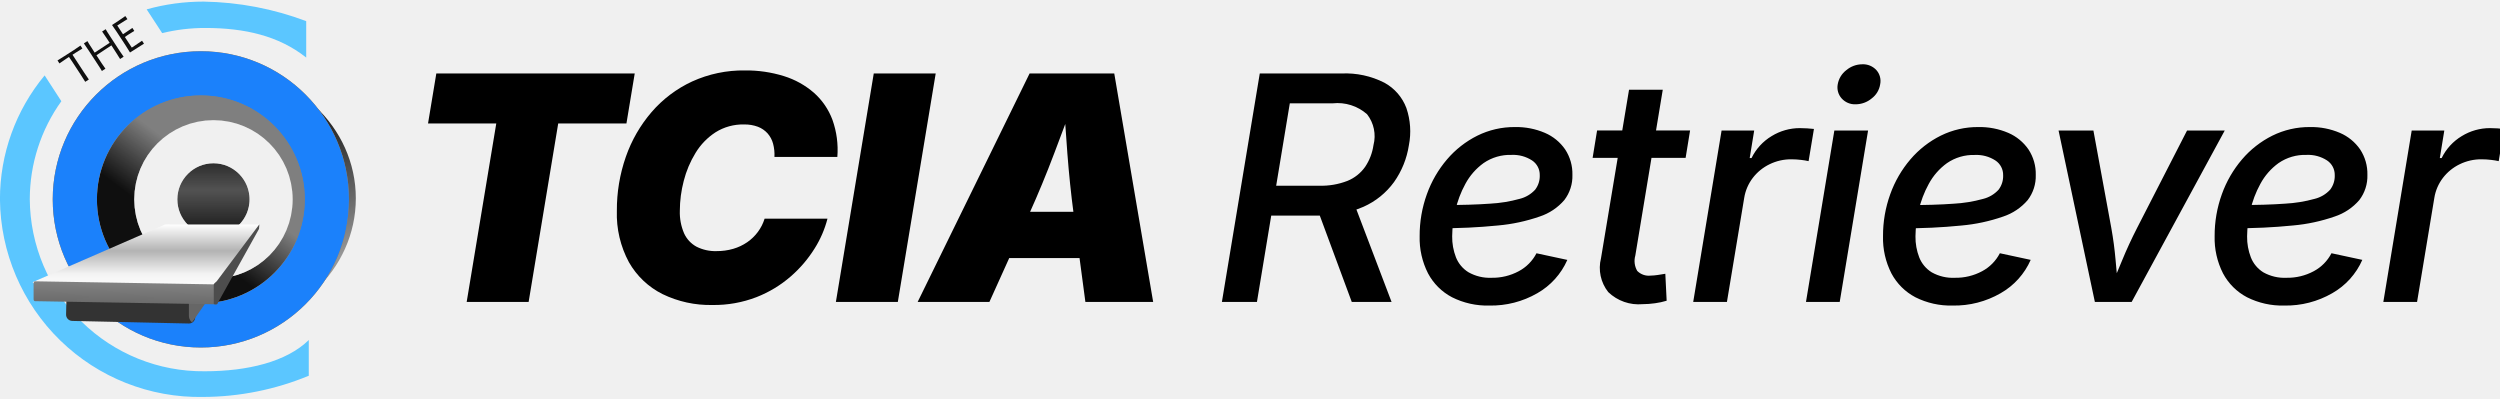
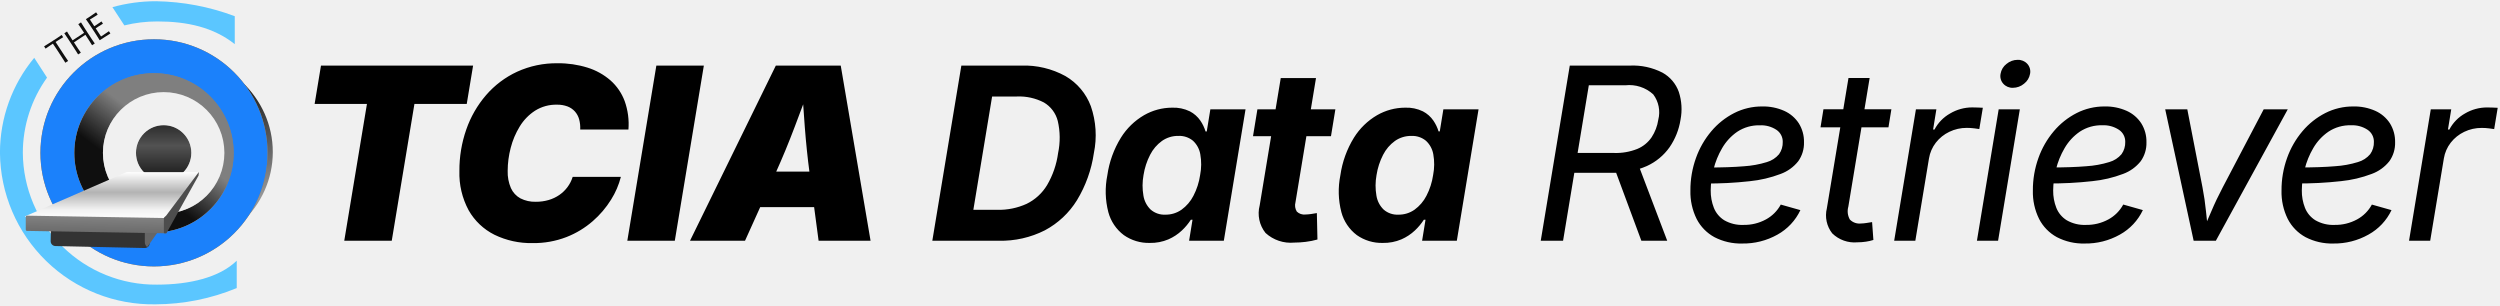
- <svg xmlns="http://www.w3.org/2000/svg" width="207" height="33" viewBox="0 0 207 33">
+ <svg xmlns="http://www.w3.org/2000/svg" width="270" height="33" viewBox="0 0 270 33">
  <defs>
    <linearGradient id="a" x1="0.425" y1="0.363" x2="0.695" y2="0.857" gradientUnits="objectBoundingBox">
      <stop offset="0" stop-color="#f2f2f2" />
      <stop offset="0.14" stop-color="#e6e6e6" />
      <stop offset="0.39" stop-color="#c7c7c7" />
      <stop offset="0.73" stop-color="#949494" />
      <stop offset="1" stop-color="#666" />
    </linearGradient>
    <linearGradient id="b" x1="0.407" y1="0.625" x2="0.744" y2="0.175" gradientUnits="objectBoundingBox">
      <stop offset="0" stop-color="#fff" />
      <stop offset="0.21" stop-color="#c8c8c8" />
      <stop offset="0.47" stop-color="gray" />
    </linearGradient>
    <linearGradient id="c" x1="0.5" y1="1" x2="0.5" y2="-0.001" gradientUnits="objectBoundingBox">
      <stop offset="0" stop-color="#fff" />
      <stop offset="0.22" stop-color="#f2f2f2" />
      <stop offset="0.53" stop-color="#bbb" />
      <stop offset="0.58" stop-color="#b3b3b3" />
      <stop offset="1" stop-color="#fff" />
    </linearGradient>
    <linearGradient id="e" x1="0.228" y1="2.659" x2="0.767" y2="-1.692" gradientUnits="objectBoundingBox">
      <stop offset="0" stop-color="#4d4d4d" />
      <stop offset="0.17" stop-color="#575757" />
      <stop offset="0.45" stop-color="#717171" />
      <stop offset="0.82" stop-color="#9b9b9b" />
      <stop offset="1" stop-color="#b3b3b3" />
    </linearGradient>
    <linearGradient id="f" x1="0.118" y1="81.808" x2="0.675" y2="81.49" gradientUnits="objectBoundingBox">
      <stop offset="0.17" stop-color="#ccc" />
      <stop offset="1" stop-color="#4d4d4d" />
    </linearGradient>
    <clipPath id="h">
-       <rect width="207" height="33" />
+       <rect width="270" height="33" />
    </clipPath>
  </defs>
  <g id="g" clip-path="url(#h)">
+     <path d="M1.98-14.777l.686-4.139H19.094l-.686,4.139H12.759L10.309,0H5.18L7.63-14.777ZM25.522.254a9.015,9.015,0,0,1-4.12-.9,6.578,6.578,0,0,1-2.787-2.641,8.389,8.389,0,0,1-1-4.253,13.33,13.33,0,0,1,.743-4.475,11.429,11.429,0,0,1,2.139-3.713,9.966,9.966,0,0,1,3.352-2.526,10.187,10.187,0,0,1,4.367-.914,10.47,10.47,0,0,1,3.231.47,6.9,6.9,0,0,1,2.482,1.377,5.593,5.593,0,0,1,1.536,2.241,7.368,7.368,0,0,1,.406,3.072H30.663a3.52,3.52,0,0,0-.114-1.1,2.121,2.121,0,0,0-.457-.851,2.072,2.072,0,0,0-.8-.546,3.106,3.106,0,0,0-1.143-.19,4.257,4.257,0,0,0-2.361.647,5.328,5.328,0,0,0-1.657,1.708,8.354,8.354,0,0,0-.978,2.317,9.9,9.9,0,0,0-.324,2.476,4.368,4.368,0,0,0,.349,1.86,2.368,2.368,0,0,0,1.028,1.111,3.436,3.436,0,0,0,1.657.368,4.863,4.863,0,0,0,1.39-.19,4.037,4.037,0,0,0,1.155-.546,3.745,3.745,0,0,0,.882-.851,3.67,3.67,0,0,0,.559-1.1h5.205A8.652,8.652,0,0,1,34-4.443,10.219,10.219,0,0,1,32.022-2.12,9.669,9.669,0,0,1,29.184-.4,9.77,9.77,0,0,1,25.522.254Zm18.493-19.17L40.879,0H35.75l3.136-18.916ZM42.521,0l9.268-18.916H58.8L62.021,0H56.409l-.978-7.338q-.317-2.387-.514-4.958t-.336-5.11h1.168q-.952,2.539-1.923,5.11t-2.05,4.958L48.462,0Zm5.142-3.631L48.3-7.465h10.41l-.635,3.834ZM75.862,0H70.441l.548-3.339h4.719a7.229,7.229,0,0,0,3.174-.649A5.283,5.283,0,0,0,81.08-6a9.29,9.29,0,0,0,1.195-3.47,8.012,8.012,0,0,0-.037-3.471,3.235,3.235,0,0,0-1.5-1.994,5.786,5.786,0,0,0-2.917-.643H72.935l.554-3.339H78.3a9.241,9.241,0,0,1,4.772,1.136,6.317,6.317,0,0,1,2.741,3.253,9.574,9.574,0,0,1,.324,5.069,13.567,13.567,0,0,1-1.823,5.08A9.09,9.09,0,0,1,80.854-1.13,10.472,10.472,0,0,1,75.862,0ZM75.7-18.916,72.569,0H68.69l3.136-18.916ZM92.171.236a4.654,4.654,0,0,1-2.8-.846A4.577,4.577,0,0,1,87.7-3.089a8.862,8.862,0,0,1-.107-3.99,10.546,10.546,0,0,1,1.463-4.049,7.244,7.244,0,0,1,2.5-2.431,6.091,6.091,0,0,1,3.022-.813,4.007,4.007,0,0,1,1.933.4,3.121,3.121,0,0,1,1.128,1A4.239,4.239,0,0,1,98.2-11.8h.129l.389-2.389h3.8L100.173,0h-3.75l.369-2.272h-.178a6.165,6.165,0,0,1-.966,1.16,5.1,5.1,0,0,1-1.458.962A4.889,4.889,0,0,1,92.171.236Zm1.691-3.052a2.966,2.966,0,0,0,1.746-.538,4.239,4.239,0,0,0,1.283-1.5,7.063,7.063,0,0,0,.722-2.239,6.083,6.083,0,0,0,.02-2.241,2.581,2.581,0,0,0-.794-1.468,2.309,2.309,0,0,0-1.575-.52,3,3,0,0,0-1.774.544,4.178,4.178,0,0,0-1.276,1.494A7.17,7.17,0,0,0,91.5-7.09a6.347,6.347,0,0,0-.011,2.214,2.681,2.681,0,0,0,.784,1.514A2.254,2.254,0,0,0,93.862-2.816Zm18.359-11.378-.475,2.9h-8.421l.475-2.9Zm-5.9-3.377h3.807L107.911-4.155a1.268,1.268,0,0,0,.144,1.005,1.145,1.145,0,0,0,.932.316,4.906,4.906,0,0,0,.62-.054q.4-.054.614-.1l.064,2.855A8.541,8.541,0,0,1,109,.122,10.2,10.2,0,0,1,107.778.2a4.033,4.033,0,0,1-3.1-1.039,3.386,3.386,0,0,1-.632-2.978ZM117.335.236a4.654,4.654,0,0,1-2.8-.846,4.577,4.577,0,0,1-1.667-2.479,8.862,8.862,0,0,1-.107-3.99,10.546,10.546,0,0,1,1.463-4.049,7.244,7.244,0,0,1,2.5-2.431,6.091,6.091,0,0,1,3.022-.813,4.007,4.007,0,0,1,1.933.4,3.121,3.121,0,0,1,1.128,1,4.239,4.239,0,0,1,.559,1.166h.129l.389-2.389h3.8L125.337,0h-3.75l.369-2.272h-.178a6.165,6.165,0,0,1-.966,1.16,5.1,5.1,0,0,1-1.458.962A4.889,4.889,0,0,1,117.335.236Zm1.691-3.052a2.966,2.966,0,0,0,1.746-.538,4.239,4.239,0,0,0,1.283-1.5,7.063,7.063,0,0,0,.722-2.239,6.083,6.083,0,0,0,.02-2.241A2.581,2.581,0,0,0,122-10.8a2.309,2.309,0,0,0-1.575-.52,3,3,0,0,0-1.774.544,4.178,4.178,0,0,0-1.276,1.494,7.17,7.17,0,0,0-.711,2.192,6.347,6.347,0,0,0-.011,2.214,2.681,2.681,0,0,0,.784,1.514A2.254,2.254,0,0,0,119.027-2.816ZM134.4,0l3.136-18.916h6.475a7,7,0,0,1,3.536.762,3.847,3.847,0,0,1,1.765,2.082,5.984,5.984,0,0,1,.184,3,7.2,7.2,0,0,1-1.181,2.971,6.109,6.109,0,0,1-2.45,2.031,8.7,8.7,0,0,1-3.758.736h-5.142l.355-2.146h5.015a6.2,6.2,0,0,0,2.5-.438,3.5,3.5,0,0,0,1.536-1.25,4.731,4.731,0,0,0,.724-1.9,3.228,3.228,0,0,0-.546-2.742,3.838,3.838,0,0,0-3.021-.978h-3.936L136.812,0Zm10.867,0-3.161-8.519h2.717L148.06,0ZM156.16.3a6.16,6.16,0,0,1-3-.686,4.664,4.664,0,0,1-1.923-1.968,6.534,6.534,0,0,1-.673-3.072,10.21,10.21,0,0,1,.6-3.51,9.308,9.308,0,0,1,1.663-2.895,7.949,7.949,0,0,1,2.469-1.961,6.576,6.576,0,0,1,3.015-.711,5.573,5.573,0,0,1,2.387.476,3.67,3.67,0,0,1,1.574,1.346,3.711,3.711,0,0,1,.559,2.05,3.364,3.364,0,0,1-.616,2.038A4.327,4.327,0,0,1,160.3-7.211a13,13,0,0,1-3.32.781,40.512,40.512,0,0,1-4.831.248l.3-1.727q2.323,0,3.885-.133a10.648,10.648,0,0,0,2.482-.451,2.693,2.693,0,0,0,1.32-.851,2.159,2.159,0,0,0,.4-1.333,1.527,1.527,0,0,0-.679-1.3,2.986,2.986,0,0,0-1.784-.489,4.217,4.217,0,0,0-2.444.692A5.473,5.473,0,0,0,153.989-10a8.6,8.6,0,0,0-.933,2.3,9.513,9.513,0,0,0-.3,2.266,4.97,4.97,0,0,0,.343,1.885,2.8,2.8,0,0,0,1.124,1.339,3.834,3.834,0,0,0,2.076.5,4.886,4.886,0,0,0,2.418-.59,3.965,3.965,0,0,0,1.606-1.606l2.12.6a5.9,5.9,0,0,1-2.482,2.647A7.509,7.509,0,0,1,156.16.3Zm16.11-14.5-.317,1.955h-7.338l.317-1.955Zm-4.634-3.377h2.285l-2.3,13.889a1.813,1.813,0,0,0,.165,1.4,1.449,1.449,0,0,0,1.206.425,3.975,3.975,0,0,0,.559-.051q.343-.051.635-.1l.14,1.93a4.876,4.876,0,0,1-.8.184,6.128,6.128,0,0,1-.927.07A3.442,3.442,0,0,1,165.878-.8a3.152,3.152,0,0,1-.578-2.7ZM172.571,0l2.349-14.193h2.209l-.355,2.184h.152a4.243,4.243,0,0,1,1.682-1.733A4.682,4.682,0,0,1,181-14.4q.254,0,.6.013t.546.025l-.381,2.3q-.152-.025-.54-.076a6.2,6.2,0,0,0-.806-.051,4.273,4.273,0,0,0-1.892.425,4.057,4.057,0,0,0-1.454,1.168,3.771,3.771,0,0,0-.743,1.708L174.856,0Zm8.937,0,2.349-14.193h2.285L183.793,0Zm3.885-16.517a1.323,1.323,0,0,1-1.041-.444,1.231,1.231,0,0,1-.292-1.066,1.688,1.688,0,0,1,.647-1.073,1.866,1.866,0,0,1,1.193-.438,1.347,1.347,0,0,1,1.054.438,1.233,1.233,0,0,1,.292,1.073,1.706,1.706,0,0,1-.647,1.066A1.866,1.866,0,0,1,185.393-16.517ZM193.146.3a6.16,6.16,0,0,1-3-.686,4.664,4.664,0,0,1-1.923-1.968,6.534,6.534,0,0,1-.673-3.072,10.21,10.21,0,0,1,.6-3.51,9.308,9.308,0,0,1,1.663-2.895,7.949,7.949,0,0,1,2.469-1.961,6.576,6.576,0,0,1,3.015-.711,5.573,5.573,0,0,1,2.387.476,3.67,3.67,0,0,1,1.574,1.346,3.711,3.711,0,0,1,.559,2.05,3.364,3.364,0,0,1-.616,2.038,4.327,4.327,0,0,1-1.911,1.377,13,13,0,0,1-3.32.781,40.512,40.512,0,0,1-4.831.248l.3-1.727q2.323,0,3.885-.133a10.648,10.648,0,0,0,2.482-.451,2.693,2.693,0,0,0,1.32-.851,2.159,2.159,0,0,0,.4-1.333,1.527,1.527,0,0,0-.679-1.3,2.986,2.986,0,0,0-1.784-.489,4.217,4.217,0,0,0-2.444.692A5.473,5.473,0,0,0,190.975-10a8.6,8.6,0,0,0-.933,2.3,9.513,9.513,0,0,0-.3,2.266,4.97,4.97,0,0,0,.343,1.885,2.8,2.8,0,0,0,1.124,1.339,3.834,3.834,0,0,0,2.076.5A4.886,4.886,0,0,0,195.7-2.3,3.965,3.965,0,0,0,197.31-3.91l2.12.6a5.9,5.9,0,0,1-2.482,2.647A7.509,7.509,0,0,1,193.146.3ZM204.914,0l-3.072-14.193h2.387l1.638,8.417q.254,1.308.381,2.609t.292,2.52H205.7q.571-1.219,1.117-2.514t1.244-2.615l4.418-8.417h2.6L207.313,0ZM220,.3a6.16,6.16,0,0,1-3-.686,4.664,4.664,0,0,1-1.923-1.968,6.534,6.534,0,0,1-.673-3.072,10.21,10.21,0,0,1,.6-3.51,9.308,9.308,0,0,1,1.663-2.895,7.949,7.949,0,0,1,2.469-1.961,6.576,6.576,0,0,1,3.015-.711,5.573,5.573,0,0,1,2.387.476,3.67,3.67,0,0,1,1.574,1.346,3.711,3.711,0,0,1,.559,2.05,3.364,3.364,0,0,1-.616,2.038,4.327,4.327,0,0,1-1.911,1.377,13,13,0,0,1-3.32.781,40.512,40.512,0,0,1-4.831.248l.3-1.727q2.323,0,3.885-.133a10.648,10.648,0,0,0,2.482-.451,2.693,2.693,0,0,0,1.32-.851,2.159,2.159,0,0,0,.4-1.333,1.527,1.527,0,0,0-.679-1.3,2.986,2.986,0,0,0-1.784-.489,4.217,4.217,0,0,0-2.444.692A5.473,5.473,0,0,0,217.829-10a8.6,8.6,0,0,0-.933,2.3,9.513,9.513,0,0,0-.3,2.266,4.97,4.97,0,0,0,.343,1.885,2.8,2.8,0,0,0,1.124,1.339,3.834,3.834,0,0,0,2.076.5,4.886,4.886,0,0,0,2.418-.59,3.965,3.965,0,0,0,1.606-1.606l2.12.6A5.9,5.9,0,0,1,223.8-.667,7.509,7.509,0,0,1,220,.3Zm8.176-.3,2.349-14.193h2.209l-.355,2.184h.152a4.243,4.243,0,0,1,1.682-1.733,4.682,4.682,0,0,1,2.393-.654q.254,0,.6.013t.546.025l-.381,2.3q-.152-.025-.54-.076a6.2,6.2,0,0,0-.806-.051,4.273,4.273,0,0,0-1.892.425,4.057,4.057,0,0,0-1.454,1.168,3.771,3.771,0,0,0-.743,1.708L230.461,0Z" transform="translate(32 26)" />
    <g transform="translate(-580.358 -423.245)">
-       <g transform="translate(615.819 423.245)">
-         <path d="M1.98-14.777l.686-4.139H19.094l-.686,4.139H12.759L10.309,0H5.18L7.63-14.777ZM25.522.254a9.015,9.015,0,0,1-4.12-.9,6.578,6.578,0,0,1-2.787-2.641,8.389,8.389,0,0,1-1-4.253,13.33,13.33,0,0,1,.743-4.475,11.429,11.429,0,0,1,2.139-3.713,9.966,9.966,0,0,1,3.352-2.526,10.187,10.187,0,0,1,4.367-.914,10.47,10.47,0,0,1,3.231.47,6.9,6.9,0,0,1,2.482,1.377,5.593,5.593,0,0,1,1.536,2.241,7.368,7.368,0,0,1,.406,3.072H30.663a3.52,3.52,0,0,0-.114-1.1,2.121,2.121,0,0,0-.457-.851,2.072,2.072,0,0,0-.8-.546,3.106,3.106,0,0,0-1.143-.19,4.257,4.257,0,0,0-2.361.647,5.328,5.328,0,0,0-1.657,1.708,8.354,8.354,0,0,0-.978,2.317,9.9,9.9,0,0,0-.324,2.476,4.368,4.368,0,0,0,.349,1.86,2.368,2.368,0,0,0,1.028,1.111,3.436,3.436,0,0,0,1.657.368,4.863,4.863,0,0,0,1.39-.19,4.037,4.037,0,0,0,1.155-.546,3.745,3.745,0,0,0,.882-.851,3.67,3.67,0,0,0,.559-1.1h5.205A8.652,8.652,0,0,1,34-4.443,10.219,10.219,0,0,1,32.022-2.12,9.669,9.669,0,0,1,29.184-.4,9.77,9.77,0,0,1,25.522.254Zm18.493-19.17L40.879,0H35.75l3.136-18.916ZM42.521,0l9.268-18.916H58.8L62.021,0H56.409l-.978-7.338q-.317-2.387-.514-4.958t-.336-5.11h1.168q-.952,2.539-1.923,5.11t-2.05,4.958L48.462,0Zm5.142-3.631L48.3-7.465h10.41l-.635,3.834Z" transform="translate(-2 25)" />
-         <path d="M.912,0,4.048-18.916h6.776a7.09,7.09,0,0,1,3.54.763,3.969,3.969,0,0,1,1.824,2.1,5.967,5.967,0,0,1,.207,3.077,7.156,7.156,0,0,1-1.232,3.053,6.288,6.288,0,0,1-2.528,2.045,8.964,8.964,0,0,1-3.784.732H3.758l.41-2.477h4.8a5.964,5.964,0,0,0,2.339-.4,3.32,3.32,0,0,0,1.461-1.156,4.305,4.305,0,0,0,.694-1.8,2.945,2.945,0,0,0-.533-2.565,3.7,3.7,0,0,0-2.844-.9H6.535L3.814,0ZM11.665,0,8.5-8.548H11.71L14.961,0ZM23.054.3a6.482,6.482,0,0,1-3.088-.688,4.745,4.745,0,0,1-1.985-1.975,6.407,6.407,0,0,1-.695-3.084,10.074,10.074,0,0,1,.6-3.477,9.2,9.2,0,0,1,1.67-2.882,7.967,7.967,0,0,1,2.508-1.961,6.885,6.885,0,0,1,3.11-.713,6.007,6.007,0,0,1,2.487.483,3.9,3.9,0,0,1,1.674,1.371,3.666,3.666,0,0,1,.6,2.105,3.263,3.263,0,0,1-.668,2.084,4.564,4.564,0,0,1-2.035,1.363,14.385,14.385,0,0,1-3.454.743,45.934,45.934,0,0,1-4.915.228l.334-1.918q2.36,0,3.918-.116a11.384,11.384,0,0,0,2.458-.4,2.572,2.572,0,0,0,1.279-.759,1.864,1.864,0,0,0,.379-1.2,1.427,1.427,0,0,0-.64-1.222,2.876,2.876,0,0,0-1.7-.456,3.852,3.852,0,0,0-2.31.676,5.1,5.1,0,0,0-1.511,1.726,8.471,8.471,0,0,0-.831,2.207,9.772,9.772,0,0,0-.26,2.128,4.652,4.652,0,0,0,.312,1.742,2.551,2.551,0,0,0,1.031,1.234A3.56,3.56,0,0,0,23.239-2a4.58,4.58,0,0,0,2.253-.544A3.507,3.507,0,0,0,26.96-4.029l2.554.549a5.9,5.9,0,0,1-2.49,2.761A7.656,7.656,0,0,1,23.054.3Zm16.624-14.5-.37,2.27h-7.7l.37-2.27ZM34.623-17.57h2.793L35.143-3.839a1.631,1.631,0,0,0,.158,1.27,1.347,1.347,0,0,0,1.115.389A4.272,4.272,0,0,0,37-2.232q.361-.052.628-.1L37.738-.1a6.164,6.164,0,0,1-.962.209A7.405,7.405,0,0,1,35.75.185a3.636,3.636,0,0,1-2.849-1,3.23,3.23,0,0,1-.6-2.8ZM39.937,0l2.349-14.193h2.7l-.372,2.28h.152a4.317,4.317,0,0,1,1.665-1.818,4.441,4.441,0,0,1,2.337-.661q.268,0,.607.02t.558.048l-.443,2.666a6.013,6.013,0,0,0-.6-.1,6.687,6.687,0,0,0-.83-.052,4.039,4.039,0,0,0-1.8.409,3.879,3.879,0,0,0-1.387,1.127,3.688,3.688,0,0,0-.713,1.655L42.729,0Zm9.337,0,2.349-14.193h2.793L52.067,0Zm4.113-16.364a1.474,1.474,0,0,1-1.155-.482,1.366,1.366,0,0,1-.33-1.168,1.866,1.866,0,0,1,.717-1.181,2.059,2.059,0,0,1,1.314-.482A1.489,1.489,0,0,1,55.1-19.2a1.353,1.353,0,0,1,.317,1.181,1.806,1.806,0,0,1-.7,1.168A2.076,2.076,0,0,1,53.387-16.364ZM61.421.3a6.482,6.482,0,0,1-3.088-.688,4.745,4.745,0,0,1-1.985-1.975,6.407,6.407,0,0,1-.695-3.084,10.074,10.074,0,0,1,.6-3.477,9.2,9.2,0,0,1,1.67-2.882,7.967,7.967,0,0,1,2.508-1.961,6.885,6.885,0,0,1,3.11-.713,6.007,6.007,0,0,1,2.487.483A3.9,3.9,0,0,1,67.7-12.621a3.666,3.666,0,0,1,.6,2.105,3.263,3.263,0,0,1-.668,2.084A4.564,4.564,0,0,1,65.6-7.069a14.385,14.385,0,0,1-3.454.743,45.934,45.934,0,0,1-4.915.228l.334-1.918q2.36,0,3.918-.116a11.384,11.384,0,0,0,2.458-.4,2.572,2.572,0,0,0,1.279-.759,1.864,1.864,0,0,0,.379-1.2,1.427,1.427,0,0,0-.64-1.222,2.876,2.876,0,0,0-1.7-.456,3.852,3.852,0,0,0-2.31.676,5.1,5.1,0,0,0-1.511,1.726A8.471,8.471,0,0,0,58.6-7.557a9.772,9.772,0,0,0-.26,2.128,4.652,4.652,0,0,0,.312,1.742,2.551,2.551,0,0,0,1.031,1.234A3.56,3.56,0,0,0,61.606-2a4.58,4.58,0,0,0,2.253-.544,3.507,3.507,0,0,0,1.468-1.488l2.554.549a5.9,5.9,0,0,1-2.49,2.761A7.656,7.656,0,0,1,61.421.3ZM73.194,0,70.188-14.193h2.885l1.482,8.067q.24,1.33.355,2.668t.254,2.653h-.831q.576-1.315,1.122-2.646t1.235-2.675l4.137-8.067h3.121L76.24,0ZM88.879.3a6.482,6.482,0,0,1-3.088-.688,4.745,4.745,0,0,1-1.985-1.975,6.407,6.407,0,0,1-.695-3.084,10.074,10.074,0,0,1,.6-3.477,9.2,9.2,0,0,1,1.67-2.882,7.967,7.967,0,0,1,2.508-1.961,6.885,6.885,0,0,1,3.11-.713,6.007,6.007,0,0,1,2.487.483,3.9,3.9,0,0,1,1.674,1.371,3.666,3.666,0,0,1,.6,2.105,3.263,3.263,0,0,1-.668,2.084,4.564,4.564,0,0,1-2.035,1.363,14.385,14.385,0,0,1-3.454.743,45.934,45.934,0,0,1-4.915.228l.334-1.918q2.36,0,3.918-.116a11.384,11.384,0,0,0,2.458-.4,2.572,2.572,0,0,0,1.279-.759,1.864,1.864,0,0,0,.379-1.2,1.427,1.427,0,0,0-.64-1.222,2.876,2.876,0,0,0-1.7-.456,3.852,3.852,0,0,0-2.31.676A5.1,5.1,0,0,0,86.89-9.763a8.471,8.471,0,0,0-.831,2.207,9.772,9.772,0,0,0-.26,2.128,4.652,4.652,0,0,0,.312,1.742,2.551,2.551,0,0,0,1.031,1.234A3.56,3.56,0,0,0,89.064-2a4.58,4.58,0,0,0,2.253-.544,3.507,3.507,0,0,0,1.468-1.488l2.554.549a5.9,5.9,0,0,1-2.49,2.761A7.656,7.656,0,0,1,88.879.3Zm8.2-.3,2.349-14.193h2.7l-.372,2.28h.152a4.317,4.317,0,0,1,1.665-1.818,4.441,4.441,0,0,1,2.337-.661q.268,0,.607.02t.558.048l-.443,2.666a6.012,6.012,0,0,0-.6-.1,6.687,6.687,0,0,0-.83-.052,4.039,4.039,0,0,0-1.8.409,3.879,3.879,0,0,0-1.387,1.127,3.688,3.688,0,0,0-.713,1.655L99.872,0Z" transform="translate(64.8 25)" />
-       </g>
      <g transform="translate(580.358 423.245)">
        <path d="M37.568,62.387A14.336,14.336,0,0,1,23.086,48.146,13.948,13.948,0,0,1,25.7,40.027L24.316,37.89a16.038,16.038,0,0,0-3.7,10.256A16.511,16.511,0,0,0,37.427,64.513a23.076,23.076,0,0,0,8.76-1.756V59.8C44.348,61.6,41.128,62.387,37.568,62.387Z" transform="translate(-20.62 -31.646)" fill="#5bc6ff" />
        <path d="M78.736,11.9a14.818,14.818,0,0,1,3.573-.427c3.237,0,6.075.641,8.352,2.451V10.907A25.214,25.214,0,0,0,82.17,9.29a17.484,17.484,0,0,0-4.72.641Z" transform="translate(-65.307 -9.157)" fill="#5bc6ff" />
      </g>
      <g transform="translate(540.358 383.112)">
        <g transform="translate(40 40.266)" style="mix-blend-mode:exclusion;isolation:isolate">
          <g transform="translate(6.197 5.578)">
            <ellipse cx="11.346" cy="10.713" rx="11.346" ry="10.713" transform="translate(0.573 0)" fill="url(#a)" />
            <circle cx="10.435" cy="10.435" r="10.435" transform="translate(0 0.361)" stroke="#1b81fb" stroke-miterlimit="10" stroke-width="3.66" fill="url(#b)" />
            <circle cx="4.773" cy="4.773" r="4.773" transform="translate(6.705 6.023)" stroke="#707070" stroke-miterlimit="10" stroke-width="3.57" fill="url(#c)" />
          </g>
          <circle cx="4.773" cy="4.773" r="4.773" transform="translate(12.901 11.602)" fill="none" stroke="#000" stroke-miterlimit="10" stroke-width="3.57" />
          <path d="M44.265,26.7c.231-.15.47-.312.568-.387l.16.246c-.107.062-.355.214-.585.363l-.233.152c.077.126.188.295.278.427l.675,1.032c.147.226.325.491.4.588l-.3.194c-.062-.107-.231-.376-.38-.6l-.675-1.032c-.09-.137-.214-.3-.291-.427l-.229.15c-.226.147-.462.312-.56.385l-.16-.246c.107-.06.348-.214.575-.361Z" transform="translate(-38.171 -22.673)" fill="#fff" />
          <path d="M54.021,21.922l1.244-.814-.226-.346c-.124-.19-.3-.455-.4-.59l.293-.192c.09.152.256.427.376.6l.786,1.207c.113.173.259.382.327.47l-.293.192c-.053-.1-.19-.312-.306-.489l-.415-.641-1.237.82.417.641c.113.173.259.382.327.47l-.293.192c-.053-.1-.19-.312-.306-.489l-.786-1.205c-.154-.237-.333-.5-.4-.59l.293-.192c.051.094.214.368.376.6Z" transform="translate(-46.184 -17.696)" fill="#fff" />
          <path d="M64.456,15.646l.474.724.263-.171c.226-.147.415-.276.513-.35l.16.246c-.107.06-.3.182-.526.329l-.256.175.575.878.293-.192c.231-.15.462-.306.556-.378l.16.246c-.1.058-.34.214-.568.359l-.588.37c-.113-.188-.278-.455-.376-.6l-.714-1.092c-.15-.231-.329-.487-.4-.583l.549-.359c.229-.15.455-.308.553-.382l.175.256c-.109.058-.342.214-.57.355Z" transform="translate(-54.747 -13.669)" fill="#fff" />
        </g>
        <circle cx="10.435" cy="10.435" r="10.435" transform="translate(46.196 46.206)" fill="none" stroke="#1b81fb" stroke-miterlimit="10" stroke-width="3.66" />
        <g transform="translate(40 40.266)">
          <path d="M56.921,125.058a.521.521,0,0,1-.534.511l-9.649-.214a.521.521,0,0,1-.509-.534l.024-1.043a.521.521,0,0,1,.534-.509l9.649.214a.521.521,0,0,1,.509.534Z" transform="translate(-40.758 -98.915)" fill="#333" />
          <path d="M96.962,107.414c0,.288-.115.521-.19.521L94.1,111.762c-.075,0-.271-.233-.271-.521V110.2c0-.288.156-.521.231-.521l2.667-3.827c.077,0,.237.233.237.521Z" transform="translate(-78.188 -85.219)" fill="#666" />
          <path d="M48.623,100.645c0,.111-.233.19-.521.19l-14.26-.261c-.288,0-.521-.079-.521-.19l10.957-4.769a2.8,2.8,0,0,1,.521,0H51.58a5.18,5.18,0,0,1,.521,0Z" transform="translate(-30.607 -77.16)" fill="url(#c)" />
          <path d="M48.874,119.382c0,.1,0,.188-.085.188l-15.016-.261c-.1,0-.132-.077-.132-.173v-1.3c0-.1.036-.173.132-.173l15.115.259a.165.165,0,0,1,.165.173Z" transform="translate(-30.859 -94.505)" fill="url(#e)" />
          <path d="M107.208,95.984l-3.464,6.222c-.017.028-.284.066-.284-.03v-1.6c0-.056.214-.214.241-.25l3.536-4.718" transform="translate(-85.761 -77.166)" fill="url(#f)" />
        </g>
      </g>
    </g>
  </g>
</svg>
